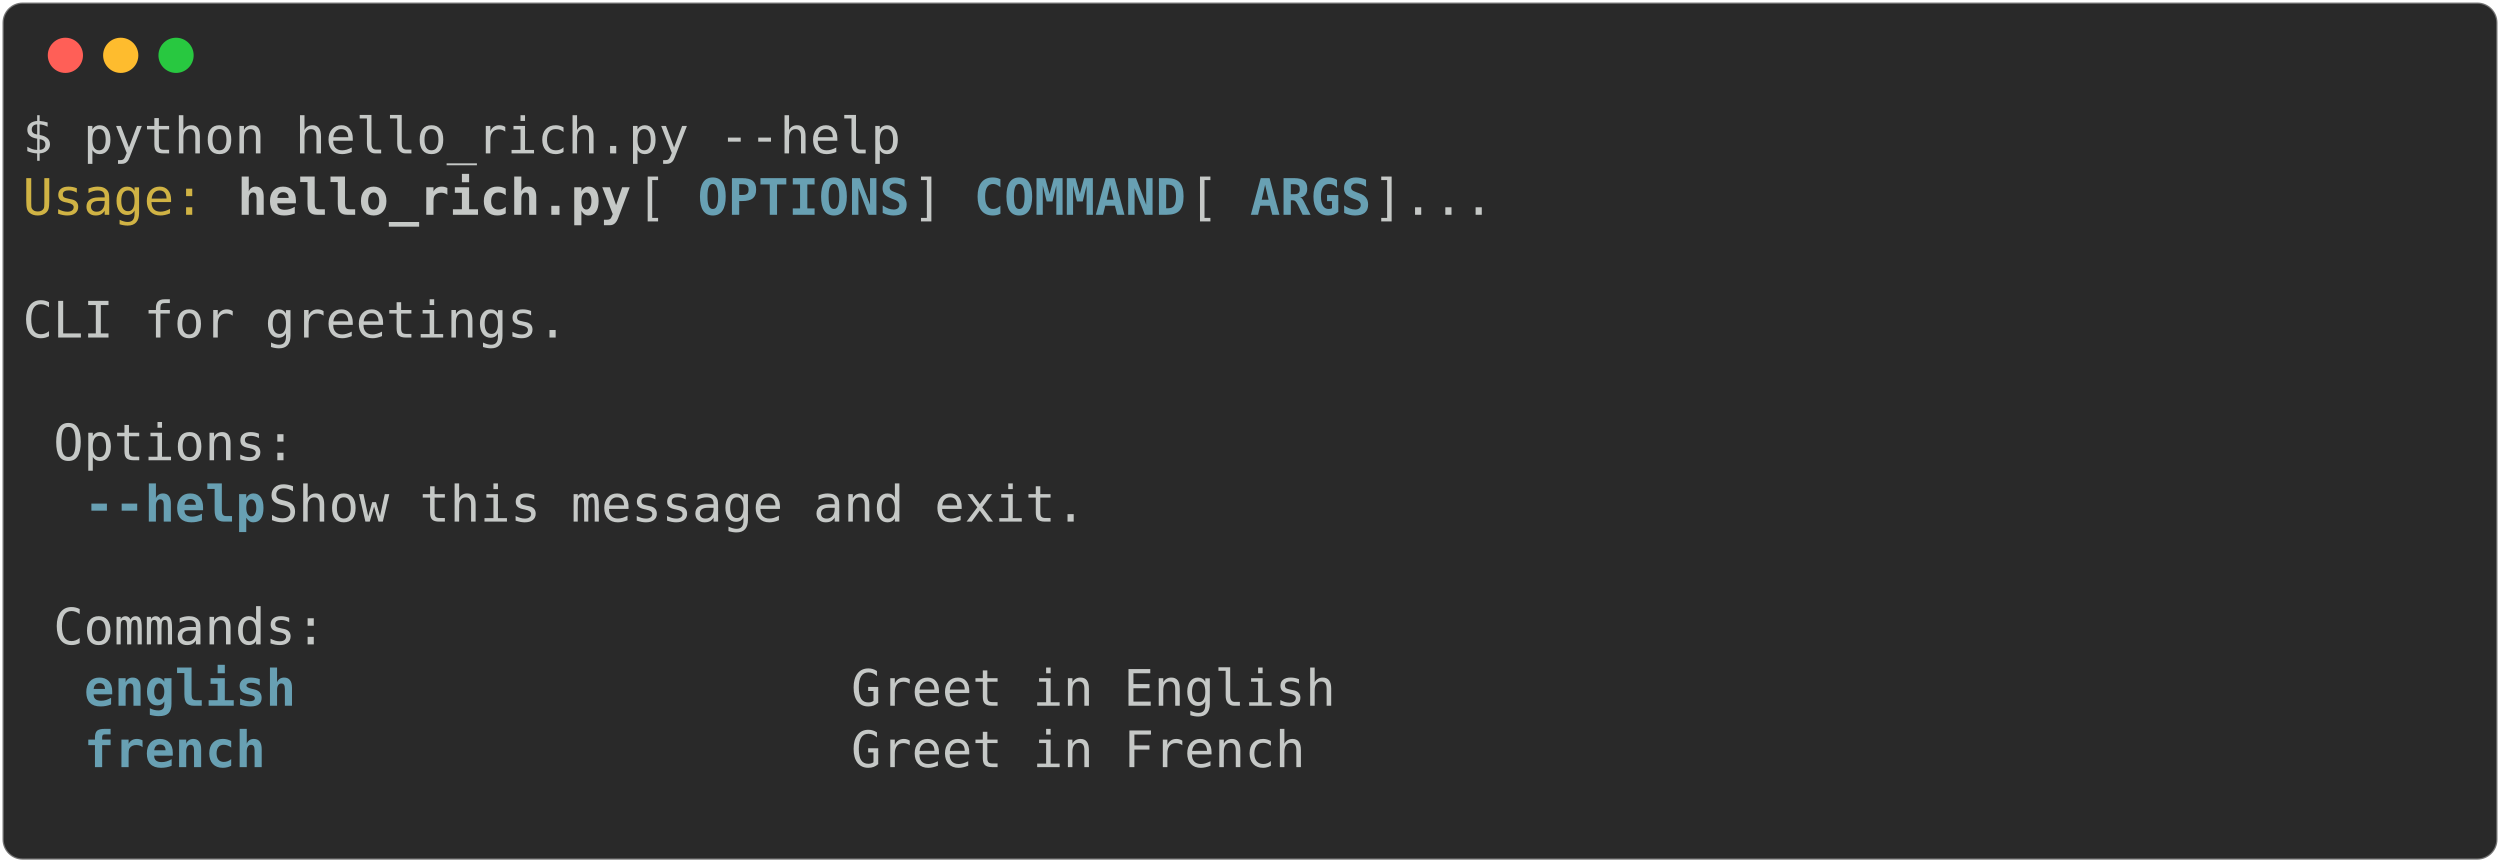
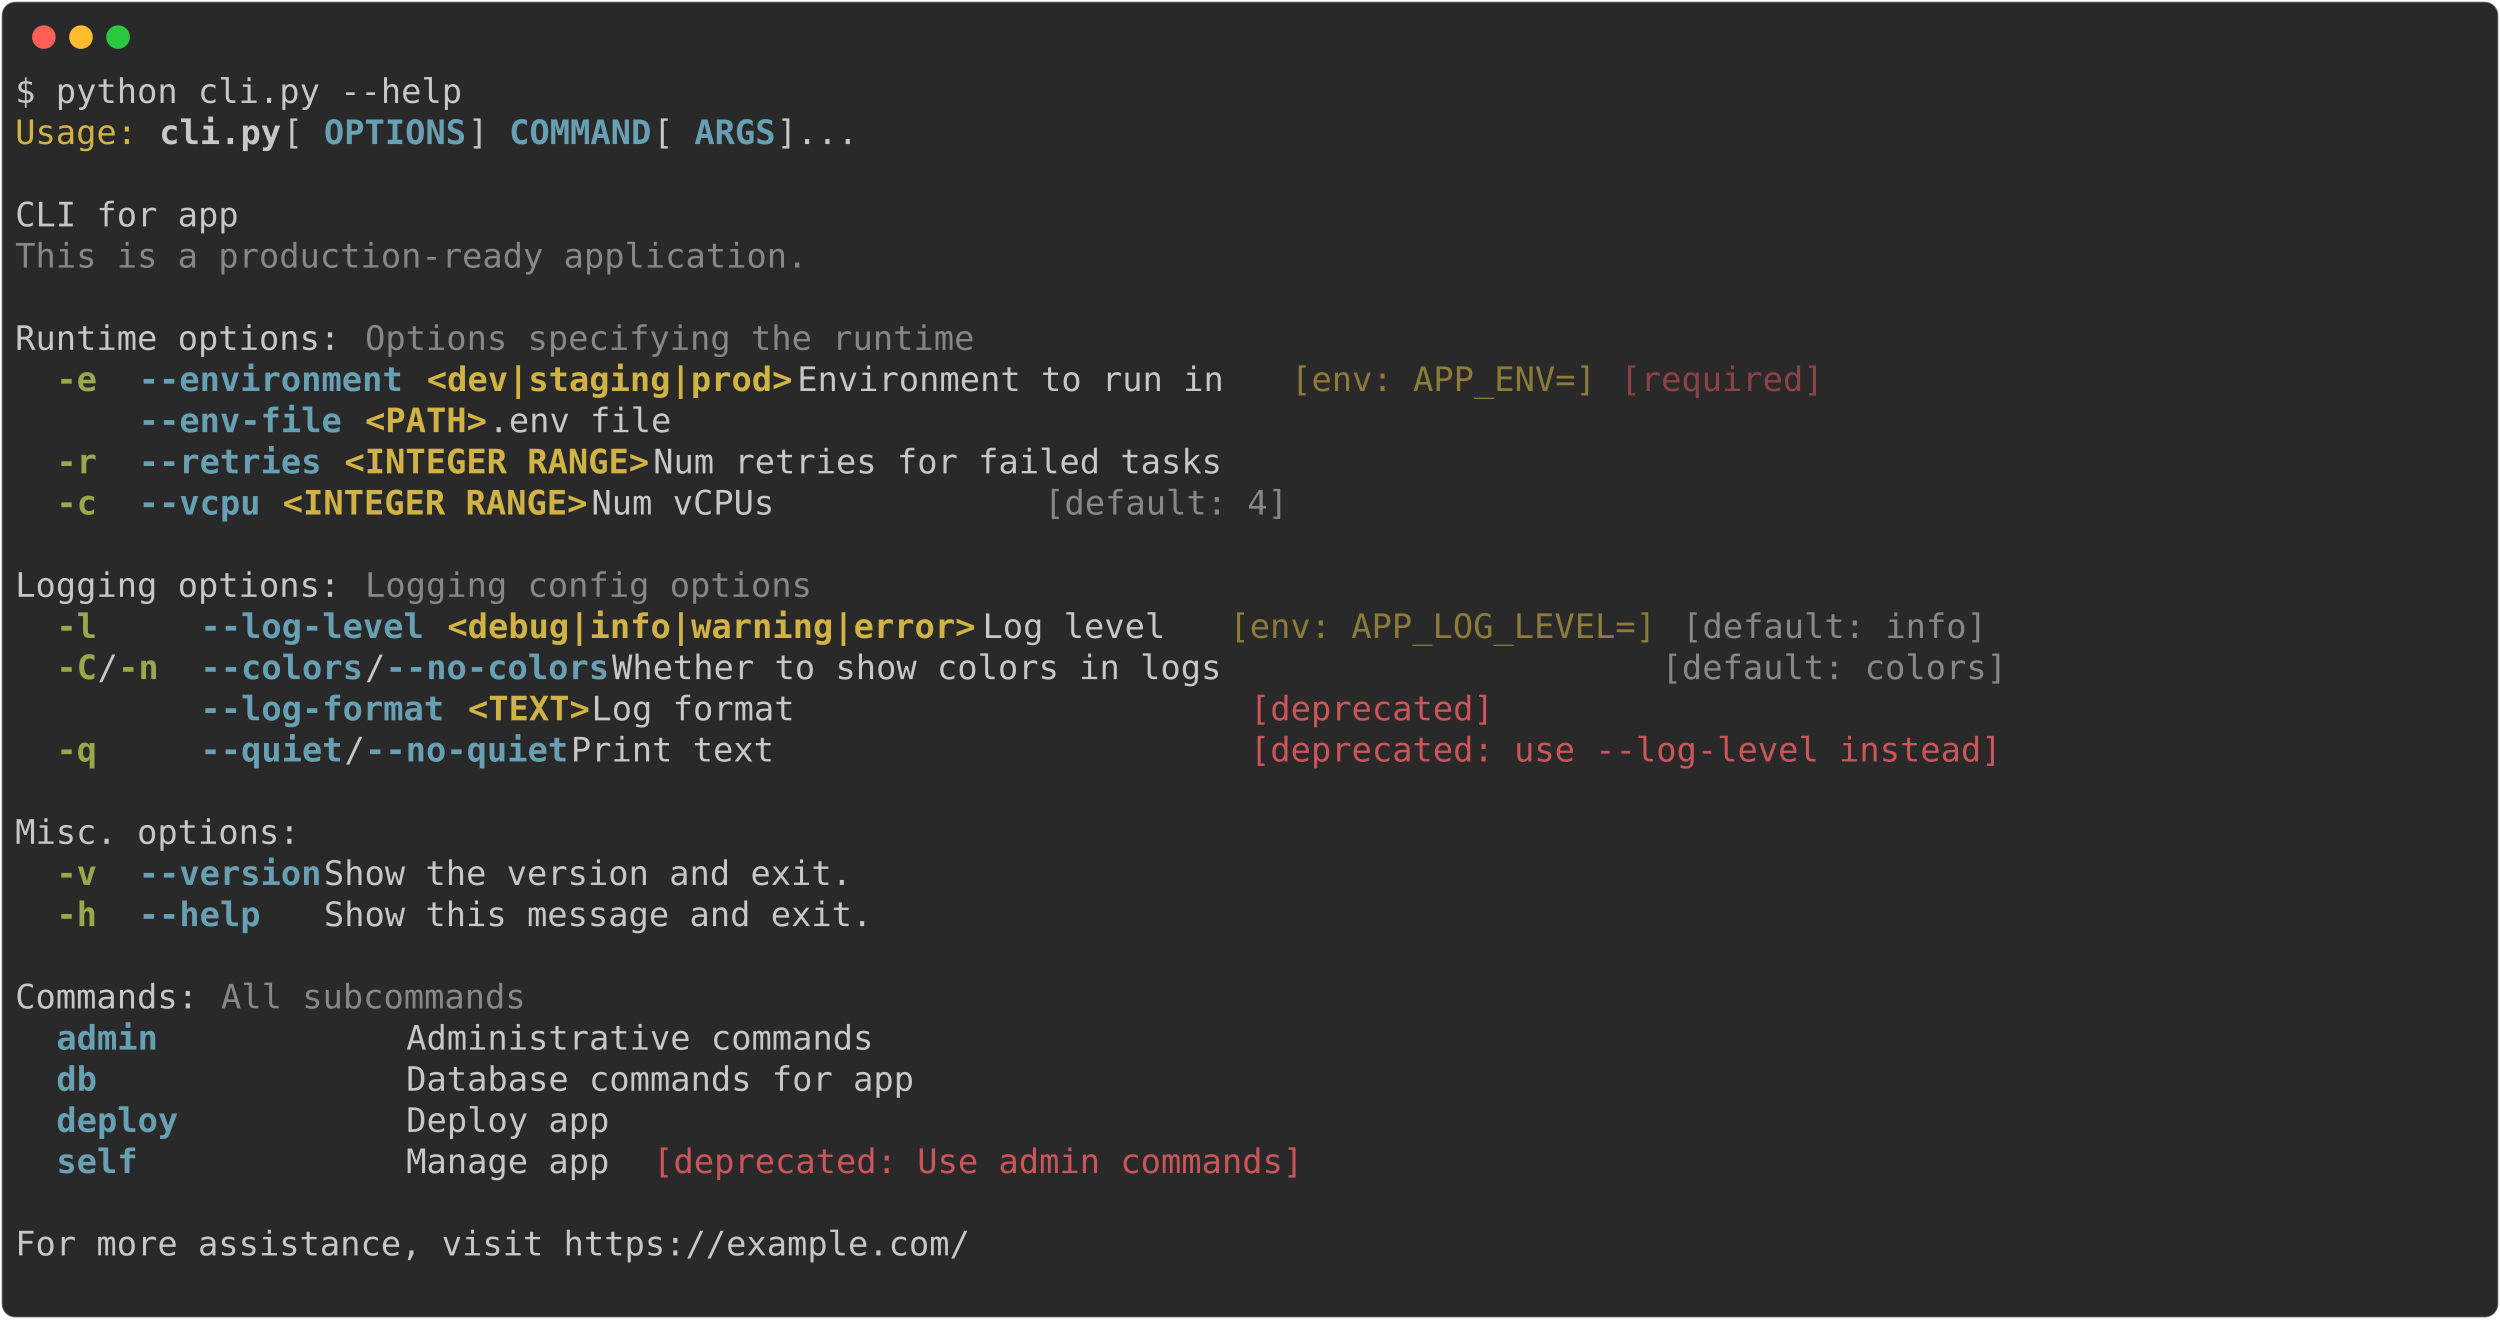
- <svg xmlns="http://www.w3.org/2000/svg" class="rich-terminal" viewBox="0 0 994 342.8">
+ <svg xmlns="http://www.w3.org/2000/svg" class="rich-terminal" viewBox="0 0 1482 782.0">
  <style>

    @font-face {
        font-family: "Fira Code";
        src: local("FiraCode-Regular"),
                url("https://cdnjs.cloudflare.com/ajax/libs/firacode/6.2.0/woff2/FiraCode-Regular.woff2") format("woff2"),
                url("https://cdnjs.cloudflare.com/ajax/libs/firacode/6.2.0/woff/FiraCode-Regular.woff") format("woff");
        font-style: normal;
        font-weight: 400;
    }
    @font-face {
        font-family: "Fira Code";
        src: local("FiraCode-Bold"),
                url("https://cdnjs.cloudflare.com/ajax/libs/firacode/6.2.0/woff2/FiraCode-Bold.woff2") format("woff2"),
                url("https://cdnjs.cloudflare.com/ajax/libs/firacode/6.2.0/woff/FiraCode-Bold.woff") format("woff");
        font-style: bold;
        font-weight: 700;
    }

-     .terminal-1393376445-matrix {
+     .terminal-2220432185-matrix {
        font-family: Fira Code, monospace;
        font-size: 20px;
        line-height: 24.4px;
        font-variant-east-asian: full-width;
    }

-     .terminal-1393376445-title {
+     .terminal-2220432185-title {
        font-size: 18px;
        font-weight: bold;
        font-family: arial;
    }

-     .terminal-1393376445-r1 { fill: #c5c8c6 }
- .terminal-1393376445-r2 { fill: #d0b344 }
- .terminal-1393376445-r3 { fill: #c5c8c6;font-weight: bold }
- .terminal-1393376445-r4 { fill: #68a0b3;font-weight: bold }
- .terminal-1393376445-r5 { fill: #868887 }
+     .terminal-2220432185-r1 { fill: #c5c8c6 }
+ .terminal-2220432185-r2 { fill: #d0b344 }
+ .terminal-2220432185-r3 { fill: #c5c8c6;font-weight: bold }
+ .terminal-2220432185-r4 { fill: #68a0b3;font-weight: bold }
+ .terminal-2220432185-r5 { fill: #868887 }
+ .terminal-2220432185-r6 { fill: #98a84b;font-weight: bold }
+ .terminal-2220432185-r7 { fill: #d0b344;font-weight: bold }
+ .terminal-2220432185-r8 { fill: #8d7b39 }
+ .terminal-2220432185-r9 { fill: #8a4346 }
+ .terminal-2220432185-r10 { fill: #cc555a }
    </style>
  <defs>
-     <clipPath id="terminal-1393376445-clip-terminal">
-       <rect x="0" y="0" width="975.0" height="291.8" />
-     </clipPath>
-     <clipPath id="terminal-1393376445-line-0">
-       <rect x="0" y="1.5" width="976" height="24.65" />
-     </clipPath>
-     <clipPath id="terminal-1393376445-line-1">
-       <rect x="0" y="25.9" width="976" height="24.65" />
-     </clipPath>
-     <clipPath id="terminal-1393376445-line-2">
-       <rect x="0" y="50.3" width="976" height="24.65" />
-     </clipPath>
-     <clipPath id="terminal-1393376445-line-3">
-       <rect x="0" y="74.7" width="976" height="24.65" />
-     </clipPath>
-     <clipPath id="terminal-1393376445-line-4">
-       <rect x="0" y="99.1" width="976" height="24.65" />
-     </clipPath>
-     <clipPath id="terminal-1393376445-line-5">
-       <rect x="0" y="123.5" width="976" height="24.65" />
-     </clipPath>
-     <clipPath id="terminal-1393376445-line-6">
-       <rect x="0" y="147.9" width="976" height="24.65" />
-     </clipPath>
-     <clipPath id="terminal-1393376445-line-7">
-       <rect x="0" y="172.3" width="976" height="24.65" />
-     </clipPath>
-     <clipPath id="terminal-1393376445-line-8">
-       <rect x="0" y="196.7" width="976" height="24.65" />
-     </clipPath>
-     <clipPath id="terminal-1393376445-line-9">
-       <rect x="0" y="221.1" width="976" height="24.65" />
-     </clipPath>
-     <clipPath id="terminal-1393376445-line-10">
-       <rect x="0" y="245.5" width="976" height="24.65" />
+     <clipPath id="terminal-2220432185-clip-terminal">
+       <rect x="0" y="0" width="1463.0" height="731.0" />
+     </clipPath>
+     <clipPath id="terminal-2220432185-line-0">
+       <rect x="0" y="1.5" width="1464" height="24.65" />
+     </clipPath>
+     <clipPath id="terminal-2220432185-line-1">
+       <rect x="0" y="25.9" width="1464" height="24.65" />
+     </clipPath>
+     <clipPath id="terminal-2220432185-line-2">
+       <rect x="0" y="50.3" width="1464" height="24.65" />
+     </clipPath>
+     <clipPath id="terminal-2220432185-line-3">
+       <rect x="0" y="74.7" width="1464" height="24.65" />
+     </clipPath>
+     <clipPath id="terminal-2220432185-line-4">
+       <rect x="0" y="99.1" width="1464" height="24.65" />
+     </clipPath>
+     <clipPath id="terminal-2220432185-line-5">
+       <rect x="0" y="123.5" width="1464" height="24.65" />
+     </clipPath>
+     <clipPath id="terminal-2220432185-line-6">
+       <rect x="0" y="147.9" width="1464" height="24.65" />
+     </clipPath>
+     <clipPath id="terminal-2220432185-line-7">
+       <rect x="0" y="172.3" width="1464" height="24.65" />
+     </clipPath>
+     <clipPath id="terminal-2220432185-line-8">
+       <rect x="0" y="196.7" width="1464" height="24.65" />
+     </clipPath>
+     <clipPath id="terminal-2220432185-line-9">
+       <rect x="0" y="221.1" width="1464" height="24.65" />
+     </clipPath>
+     <clipPath id="terminal-2220432185-line-10">
+       <rect x="0" y="245.5" width="1464" height="24.65" />
+     </clipPath>
+     <clipPath id="terminal-2220432185-line-11">
+       <rect x="0" y="269.9" width="1464" height="24.65" />
+     </clipPath>
+     <clipPath id="terminal-2220432185-line-12">
+       <rect x="0" y="294.3" width="1464" height="24.65" />
+     </clipPath>
+     <clipPath id="terminal-2220432185-line-13">
+       <rect x="0" y="318.7" width="1464" height="24.65" />
+     </clipPath>
+     <clipPath id="terminal-2220432185-line-14">
+       <rect x="0" y="343.1" width="1464" height="24.65" />
+     </clipPath>
+     <clipPath id="terminal-2220432185-line-15">
+       <rect x="0" y="367.5" width="1464" height="24.65" />
+     </clipPath>
+     <clipPath id="terminal-2220432185-line-16">
+       <rect x="0" y="391.9" width="1464" height="24.65" />
+     </clipPath>
+     <clipPath id="terminal-2220432185-line-17">
+       <rect x="0" y="416.3" width="1464" height="24.65" />
+     </clipPath>
+     <clipPath id="terminal-2220432185-line-18">
+       <rect x="0" y="440.7" width="1464" height="24.65" />
+     </clipPath>
+     <clipPath id="terminal-2220432185-line-19">
+       <rect x="0" y="465.1" width="1464" height="24.65" />
+     </clipPath>
+     <clipPath id="terminal-2220432185-line-20">
+       <rect x="0" y="489.5" width="1464" height="24.65" />
+     </clipPath>
+     <clipPath id="terminal-2220432185-line-21">
+       <rect x="0" y="513.9" width="1464" height="24.65" />
+     </clipPath>
+     <clipPath id="terminal-2220432185-line-22">
+       <rect x="0" y="538.3" width="1464" height="24.65" />
+     </clipPath>
+     <clipPath id="terminal-2220432185-line-23">
+       <rect x="0" y="562.7" width="1464" height="24.65" />
+     </clipPath>
+     <clipPath id="terminal-2220432185-line-24">
+       <rect x="0" y="587.1" width="1464" height="24.65" />
+     </clipPath>
+     <clipPath id="terminal-2220432185-line-25">
+       <rect x="0" y="611.5" width="1464" height="24.65" />
+     </clipPath>
+     <clipPath id="terminal-2220432185-line-26">
+       <rect x="0" y="635.9" width="1464" height="24.65" />
+     </clipPath>
+     <clipPath id="terminal-2220432185-line-27">
+       <rect x="0" y="660.3" width="1464" height="24.65" />
+     </clipPath>
+     <clipPath id="terminal-2220432185-line-28">
+       <rect x="0" y="684.7" width="1464" height="24.65" />
    </clipPath>
  </defs>
-   <rect fill="#292929" stroke="rgba(255,255,255,0.35)" stroke-width="1" x="1" y="1" width="992" height="340.8" rx="8" />
+   <rect fill="#292929" stroke="rgba(255,255,255,0.35)" stroke-width="1" x="1" y="1" width="1480" height="780" rx="8" />
  <g transform="translate(26,22)">
    <circle cx="0" cy="0" r="7" fill="#ff5f57" />
    <circle cx="22" cy="0" r="7" fill="#febc2e" />
    <circle cx="44" cy="0" r="7" fill="#28c840" />
  </g>
-   <g transform="translate(9, 41)" clip-path="url(#terminal-1393376445-clip-terminal)">
-     <g class="terminal-1393376445-matrix">
-       <text class="terminal-1393376445-r1" x="0" y="20" textLength="353.8" clip-path="url(#terminal-1393376445-line-0)">$ python hello_rich.py --help</text>
-       <text class="terminal-1393376445-r1" x="976" y="20" textLength="12.2" clip-path="url(#terminal-1393376445-line-0)">
- </text>
-       <text class="terminal-1393376445-r2" x="0" y="44.4" textLength="73.2" clip-path="url(#terminal-1393376445-line-1)">Usage:</text>
-       <text class="terminal-1393376445-r3" x="85.4" y="44.4" textLength="158.6" clip-path="url(#terminal-1393376445-line-1)">hello_rich.py</text>
-       <text class="terminal-1393376445-r1" x="244" y="44.4" textLength="24.4" clip-path="url(#terminal-1393376445-line-1)"> [</text>
-       <text class="terminal-1393376445-r4" x="268.4" y="44.4" textLength="85.4" clip-path="url(#terminal-1393376445-line-1)">OPTIONS</text>
-       <text class="terminal-1393376445-r1" x="353.8" y="44.4" textLength="24.4" clip-path="url(#terminal-1393376445-line-1)">] </text>
-       <text class="terminal-1393376445-r4" x="378.2" y="44.4" textLength="85.4" clip-path="url(#terminal-1393376445-line-1)">COMMAND</text>
-       <text class="terminal-1393376445-r1" x="463.6" y="44.4" textLength="24.4" clip-path="url(#terminal-1393376445-line-1)"> [</text>
-       <text class="terminal-1393376445-r4" x="488" y="44.4" textLength="48.8" clip-path="url(#terminal-1393376445-line-1)">ARGS</text>
-       <text class="terminal-1393376445-r1" x="536.8" y="44.4" textLength="439.2" clip-path="url(#terminal-1393376445-line-1)">]...                                </text>
-       <text class="terminal-1393376445-r1" x="976" y="44.4" textLength="12.2" clip-path="url(#terminal-1393376445-line-1)">
- </text>
-       <text class="terminal-1393376445-r1" x="976" y="68.8" textLength="12.2" clip-path="url(#terminal-1393376445-line-2)">
- </text>
-       <text class="terminal-1393376445-r1" x="0" y="93.2" textLength="976" clip-path="url(#terminal-1393376445-line-3)"> CLI for greetings.                                                             </text>
-       <text class="terminal-1393376445-r1" x="976" y="93.2" textLength="12.2" clip-path="url(#terminal-1393376445-line-3)">
- </text>
-       <text class="terminal-1393376445-r1" x="976" y="117.6" textLength="12.2" clip-path="url(#terminal-1393376445-line-4)">
- </text>
-       <text class="terminal-1393376445-r1" x="12.2" y="142" textLength="97.6" clip-path="url(#terminal-1393376445-line-5)">Options:</text>
-       <text class="terminal-1393376445-r1" x="976" y="142" textLength="12.2" clip-path="url(#terminal-1393376445-line-5)">
- </text>
-       <text class="terminal-1393376445-r4" x="24.4" y="166.4" textLength="73.2" clip-path="url(#terminal-1393376445-line-6)">--help</text>
-       <text class="terminal-1393376445-r1" x="97.6" y="166.4" textLength="866.2" clip-path="url(#terminal-1393376445-line-6)">  Show this message and exit.                                          </text>
-       <text class="terminal-1393376445-r1" x="976" y="166.4" textLength="12.2" clip-path="url(#terminal-1393376445-line-6)">
- </text>
-       <text class="terminal-1393376445-r1" x="976" y="190.8" textLength="12.2" clip-path="url(#terminal-1393376445-line-7)">
- </text>
-       <text class="terminal-1393376445-r1" x="12.2" y="215.2" textLength="109.8" clip-path="url(#terminal-1393376445-line-8)">Commands:</text>
-       <text class="terminal-1393376445-r1" x="976" y="215.2" textLength="12.2" clip-path="url(#terminal-1393376445-line-8)">
- </text>
-       <text class="terminal-1393376445-r4" x="24.4" y="239.6" textLength="292.8" clip-path="url(#terminal-1393376445-line-9)">english                 </text>
-       <text class="terminal-1393376445-r1" x="329.4" y="239.6" textLength="634.4" clip-path="url(#terminal-1393376445-line-9)"> Greet in English                                   </text>
-       <text class="terminal-1393376445-r1" x="976" y="239.6" textLength="12.2" clip-path="url(#terminal-1393376445-line-9)">
- </text>
-       <text class="terminal-1393376445-r4" x="24.4" y="264" textLength="292.8" clip-path="url(#terminal-1393376445-line-10)">french                  </text>
-       <text class="terminal-1393376445-r1" x="329.4" y="264" textLength="634.4" clip-path="url(#terminal-1393376445-line-10)"> Greet in French                                    </text>
-       <text class="terminal-1393376445-r1" x="976" y="264" textLength="12.2" clip-path="url(#terminal-1393376445-line-10)">
- </text>
-       <text class="terminal-1393376445-r1" x="976" y="288.4" textLength="12.2" clip-path="url(#terminal-1393376445-line-11)">
+   <g transform="translate(9, 41)" clip-path="url(#terminal-2220432185-clip-terminal)">
+     <g class="terminal-2220432185-matrix">
+       <text class="terminal-2220432185-r1" x="0" y="20" textLength="268.4" clip-path="url(#terminal-2220432185-line-0)">$ python cli.py --help</text>
+       <text class="terminal-2220432185-r1" x="1464" y="20" textLength="12.2" clip-path="url(#terminal-2220432185-line-0)">
+ </text>
+       <text class="terminal-2220432185-r2" x="0" y="44.4" textLength="73.2" clip-path="url(#terminal-2220432185-line-1)">Usage:</text>
+       <text class="terminal-2220432185-r3" x="85.4" y="44.4" textLength="73.2" clip-path="url(#terminal-2220432185-line-1)">cli.py</text>
+       <text class="terminal-2220432185-r1" x="158.6" y="44.4" textLength="24.4" clip-path="url(#terminal-2220432185-line-1)"> [</text>
+       <text class="terminal-2220432185-r4" x="183" y="44.4" textLength="85.4" clip-path="url(#terminal-2220432185-line-1)">OPTIONS</text>
+       <text class="terminal-2220432185-r1" x="268.4" y="44.4" textLength="24.4" clip-path="url(#terminal-2220432185-line-1)">] </text>
+       <text class="terminal-2220432185-r4" x="292.8" y="44.4" textLength="85.4" clip-path="url(#terminal-2220432185-line-1)">COMMAND</text>
+       <text class="terminal-2220432185-r1" x="378.2" y="44.4" textLength="24.4" clip-path="url(#terminal-2220432185-line-1)"> [</text>
+       <text class="terminal-2220432185-r4" x="402.6" y="44.4" textLength="48.8" clip-path="url(#terminal-2220432185-line-1)">ARGS</text>
+       <text class="terminal-2220432185-r1" x="451.4" y="44.4" textLength="1012.6" clip-path="url(#terminal-2220432185-line-1)">]...                                                                               </text>
+       <text class="terminal-2220432185-r1" x="1464" y="44.4" textLength="12.2" clip-path="url(#terminal-2220432185-line-1)">
+ </text>
+       <text class="terminal-2220432185-r1" x="1464" y="68.8" textLength="12.2" clip-path="url(#terminal-2220432185-line-2)">
+ </text>
+       <text class="terminal-2220432185-r1" x="0" y="93.2" textLength="1464" clip-path="url(#terminal-2220432185-line-3)">CLI for app                                                                                                             </text>
+       <text class="terminal-2220432185-r1" x="1464" y="93.2" textLength="12.2" clip-path="url(#terminal-2220432185-line-3)">
+ </text>
+       <text class="terminal-2220432185-r5" x="0" y="117.6" textLength="475.8" clip-path="url(#terminal-2220432185-line-4)">This is a production-ready application.</text>
+       <text class="terminal-2220432185-r1" x="1464" y="117.6" textLength="12.2" clip-path="url(#terminal-2220432185-line-4)">
+ </text>
+       <text class="terminal-2220432185-r1" x="1464" y="142" textLength="12.2" clip-path="url(#terminal-2220432185-line-5)">
+ </text>
+       <text class="terminal-2220432185-r1" x="0" y="166.4" textLength="195.2" clip-path="url(#terminal-2220432185-line-6)">Runtime options:</text>
+       <text class="terminal-2220432185-r5" x="207.4" y="166.4" textLength="366" clip-path="url(#terminal-2220432185-line-6)">Options specifying the runtime</text>
+       <text class="terminal-2220432185-r1" x="1464" y="166.4" textLength="12.2" clip-path="url(#terminal-2220432185-line-6)">
+ </text>
+       <text class="terminal-2220432185-r6" x="24.4" y="190.8" textLength="24.4" clip-path="url(#terminal-2220432185-line-7)">-e</text>
+       <text class="terminal-2220432185-r4" x="73.2" y="190.8" textLength="158.6" clip-path="url(#terminal-2220432185-line-7)">--environment</text>
+       <text class="terminal-2220432185-r7" x="244" y="190.8" textLength="219.6" clip-path="url(#terminal-2220432185-line-7)">&lt;dev|staging|prod&gt;</text>
+       <text class="terminal-2220432185-r1" x="463.6" y="190.8" textLength="292.8" clip-path="url(#terminal-2220432185-line-7)">  Environment to run in </text>
+       <text class="terminal-2220432185-r8" x="756.4" y="190.8" textLength="183" clip-path="url(#terminal-2220432185-line-7)">[env: APP_ENV=]</text>
+       <text class="terminal-2220432185-r9" x="951.6" y="190.8" textLength="122" clip-path="url(#terminal-2220432185-line-7)">[required]</text>
+       <text class="terminal-2220432185-r1" x="1464" y="190.8" textLength="12.2" clip-path="url(#terminal-2220432185-line-7)">
+ </text>
+       <text class="terminal-2220432185-r4" x="73.2" y="215.2" textLength="122" clip-path="url(#terminal-2220432185-line-8)">--env-file</text>
+       <text class="terminal-2220432185-r7" x="207.4" y="215.2" textLength="73.2" clip-path="url(#terminal-2220432185-line-8)">&lt;PATH&gt;</text>
+       <text class="terminal-2220432185-r1" x="280.6" y="215.2" textLength="1171.2" clip-path="url(#terminal-2220432185-line-8)">                 .env file                                                                      </text>
+       <text class="terminal-2220432185-r1" x="1464" y="215.2" textLength="12.2" clip-path="url(#terminal-2220432185-line-8)">
+ </text>
+       <text class="terminal-2220432185-r6" x="24.4" y="239.6" textLength="24.4" clip-path="url(#terminal-2220432185-line-9)">-r</text>
+       <text class="terminal-2220432185-r4" x="73.2" y="239.6" textLength="109.8" clip-path="url(#terminal-2220432185-line-9)">--retries</text>
+       <text class="terminal-2220432185-r7" x="195.2" y="239.6" textLength="183" clip-path="url(#terminal-2220432185-line-9)">&lt;INTEGER RANGE&gt;</text>
+       <text class="terminal-2220432185-r1" x="378.2" y="239.6" textLength="1073.6" clip-path="url(#terminal-2220432185-line-9)">         Num retries for failed tasks                                                   </text>
+       <text class="terminal-2220432185-r1" x="1464" y="239.6" textLength="12.2" clip-path="url(#terminal-2220432185-line-9)">
+ </text>
+       <text class="terminal-2220432185-r6" x="24.4" y="264" textLength="24.4" clip-path="url(#terminal-2220432185-line-10)">-c</text>
+       <text class="terminal-2220432185-r4" x="73.2" y="264" textLength="73.2" clip-path="url(#terminal-2220432185-line-10)">--vcpu</text>
+       <text class="terminal-2220432185-r7" x="158.6" y="264" textLength="183" clip-path="url(#terminal-2220432185-line-10)">&lt;INTEGER RANGE&gt;</text>
+       <text class="terminal-2220432185-r1" x="341.6" y="264" textLength="268.4" clip-path="url(#terminal-2220432185-line-10)">            Num vCPUs </text>
+       <text class="terminal-2220432185-r5" x="610" y="264" textLength="146.4" clip-path="url(#terminal-2220432185-line-10)">[default: 4]</text>
+       <text class="terminal-2220432185-r1" x="1464" y="264" textLength="12.2" clip-path="url(#terminal-2220432185-line-10)">
+ </text>
+       <text class="terminal-2220432185-r1" x="1464" y="288.4" textLength="12.2" clip-path="url(#terminal-2220432185-line-11)">
+ </text>
+       <text class="terminal-2220432185-r1" x="0" y="312.8" textLength="195.2" clip-path="url(#terminal-2220432185-line-12)">Logging options:</text>
+       <text class="terminal-2220432185-r5" x="207.4" y="312.8" textLength="268.4" clip-path="url(#terminal-2220432185-line-12)">Logging config options</text>
+       <text class="terminal-2220432185-r1" x="1464" y="312.8" textLength="12.2" clip-path="url(#terminal-2220432185-line-12)">
+ </text>
+       <text class="terminal-2220432185-r6" x="24.4" y="337.2" textLength="61" clip-path="url(#terminal-2220432185-line-13)">-l   </text>
+       <text class="terminal-2220432185-r4" x="109.8" y="337.2" textLength="134.2" clip-path="url(#terminal-2220432185-line-13)">--log-level</text>
+       <text class="terminal-2220432185-r7" x="256.2" y="337.2" textLength="317.2" clip-path="url(#terminal-2220432185-line-13)">&lt;debug|info|warning|error&gt;</text>
+       <text class="terminal-2220432185-r1" x="573.4" y="337.2" textLength="146.4" clip-path="url(#terminal-2220432185-line-13)">  Log level </text>
+       <text class="terminal-2220432185-r8" x="719.8" y="337.2" textLength="256.2" clip-path="url(#terminal-2220432185-line-13)">[env: APP_LOG_LEVEL=]</text>
+       <text class="terminal-2220432185-r5" x="988.2" y="337.2" textLength="183" clip-path="url(#terminal-2220432185-line-13)">[default: info]</text>
+       <text class="terminal-2220432185-r1" x="1464" y="337.2" textLength="12.2" clip-path="url(#terminal-2220432185-line-13)">
+ </text>
+       <text class="terminal-2220432185-r6" x="24.4" y="361.6" textLength="24.4" clip-path="url(#terminal-2220432185-line-14)">-C</text>
+       <text class="terminal-2220432185-r1" x="48.8" y="361.6" textLength="12.2" clip-path="url(#terminal-2220432185-line-14)">/</text>
+       <text class="terminal-2220432185-r6" x="61" y="361.6" textLength="24.4" clip-path="url(#terminal-2220432185-line-14)">-n</text>
+       <text class="terminal-2220432185-r4" x="109.8" y="361.6" textLength="97.6" clip-path="url(#terminal-2220432185-line-14)">--colors</text>
+       <text class="terminal-2220432185-r1" x="207.4" y="361.6" textLength="12.2" clip-path="url(#terminal-2220432185-line-14)">/</text>
+       <text class="terminal-2220432185-r4" x="219.6" y="361.6" textLength="134.2" clip-path="url(#terminal-2220432185-line-14)">--no-colors</text>
+       <text class="terminal-2220432185-r1" x="353.8" y="361.6" textLength="622.2" clip-path="url(#terminal-2220432185-line-14)">                    Whether to show colors in logs </text>
+       <text class="terminal-2220432185-r5" x="976" y="361.6" textLength="207.4" clip-path="url(#terminal-2220432185-line-14)">[default: colors]</text>
+       <text class="terminal-2220432185-r1" x="1464" y="361.6" textLength="12.2" clip-path="url(#terminal-2220432185-line-14)">
+ </text>
+       <text class="terminal-2220432185-r4" x="109.8" y="386" textLength="146.4" clip-path="url(#terminal-2220432185-line-15)">--log-format</text>
+       <text class="terminal-2220432185-r7" x="268.4" y="386" textLength="73.2" clip-path="url(#terminal-2220432185-line-15)">&lt;TEXT&gt;</text>
+       <text class="terminal-2220432185-r1" x="341.6" y="386" textLength="390.4" clip-path="url(#terminal-2220432185-line-15)">                     Log format </text>
+       <text class="terminal-2220432185-r10" x="732" y="386" textLength="146.4" clip-path="url(#terminal-2220432185-line-15)">[deprecated]</text>
+       <text class="terminal-2220432185-r1" x="1464" y="386" textLength="12.2" clip-path="url(#terminal-2220432185-line-15)">
+ </text>
+       <text class="terminal-2220432185-r6" x="24.4" y="410.4" textLength="61" clip-path="url(#terminal-2220432185-line-16)">-q   </text>
+       <text class="terminal-2220432185-r4" x="109.8" y="410.4" textLength="85.4" clip-path="url(#terminal-2220432185-line-16)">--quiet</text>
+       <text class="terminal-2220432185-r1" x="195.2" y="410.4" textLength="12.2" clip-path="url(#terminal-2220432185-line-16)">/</text>
+       <text class="terminal-2220432185-r4" x="207.4" y="410.4" textLength="122" clip-path="url(#terminal-2220432185-line-16)">--no-quiet</text>
+       <text class="terminal-2220432185-r1" x="329.4" y="410.4" textLength="402.6" clip-path="url(#terminal-2220432185-line-16)">                      Print text </text>
+       <text class="terminal-2220432185-r10" x="732" y="410.4" textLength="451.4" clip-path="url(#terminal-2220432185-line-16)">[deprecated: use --log-level instead]</text>
+       <text class="terminal-2220432185-r1" x="1464" y="410.4" textLength="12.2" clip-path="url(#terminal-2220432185-line-16)">
+ </text>
+       <text class="terminal-2220432185-r1" x="1464" y="434.8" textLength="12.2" clip-path="url(#terminal-2220432185-line-17)">
+ </text>
+       <text class="terminal-2220432185-r1" x="0" y="459.2" textLength="170.8" clip-path="url(#terminal-2220432185-line-18)">Misc. options:</text>
+       <text class="terminal-2220432185-r1" x="1464" y="459.2" textLength="12.2" clip-path="url(#terminal-2220432185-line-18)">
+ </text>
+       <text class="terminal-2220432185-r6" x="24.4" y="483.6" textLength="24.4" clip-path="url(#terminal-2220432185-line-19)">-v</text>
+       <text class="terminal-2220432185-r4" x="73.2" y="483.6" textLength="109.8" clip-path="url(#terminal-2220432185-line-19)">--version</text>
+       <text class="terminal-2220432185-r1" x="183" y="483.6" textLength="1268.8" clip-path="url(#terminal-2220432185-line-19)">  Show the version and exit.                                                                            </text>
+       <text class="terminal-2220432185-r1" x="1464" y="483.6" textLength="12.2" clip-path="url(#terminal-2220432185-line-19)">
+ </text>
+       <text class="terminal-2220432185-r6" x="24.4" y="508" textLength="24.4" clip-path="url(#terminal-2220432185-line-20)">-h</text>
+       <text class="terminal-2220432185-r4" x="73.2" y="508" textLength="109.8" clip-path="url(#terminal-2220432185-line-20)">--help   </text>
+       <text class="terminal-2220432185-r1" x="183" y="508" textLength="1268.8" clip-path="url(#terminal-2220432185-line-20)">  Show this message and exit.                                                                           </text>
+       <text class="terminal-2220432185-r1" x="1464" y="508" textLength="12.2" clip-path="url(#terminal-2220432185-line-20)">
+ </text>
+       <text class="terminal-2220432185-r1" x="1464" y="532.4" textLength="12.2" clip-path="url(#terminal-2220432185-line-21)">
+ </text>
+       <text class="terminal-2220432185-r1" x="0" y="556.8" textLength="109.8" clip-path="url(#terminal-2220432185-line-22)">Commands:</text>
+       <text class="terminal-2220432185-r5" x="122" y="556.8" textLength="183" clip-path="url(#terminal-2220432185-line-22)">All subcommands</text>
+       <text class="terminal-2220432185-r1" x="1464" y="556.8" textLength="12.2" clip-path="url(#terminal-2220432185-line-22)">
+ </text>
+       <text class="terminal-2220432185-r4" x="24.4" y="581.2" textLength="195.2" clip-path="url(#terminal-2220432185-line-23)">admin           </text>
+       <text class="terminal-2220432185-r1" x="231.8" y="581.2" textLength="1220" clip-path="url(#terminal-2220432185-line-23)"> Administrative commands                                                                            </text>
+       <text class="terminal-2220432185-r1" x="1464" y="581.2" textLength="12.2" clip-path="url(#terminal-2220432185-line-23)">
+ </text>
+       <text class="terminal-2220432185-r4" x="24.4" y="605.6" textLength="195.2" clip-path="url(#terminal-2220432185-line-24)">db              </text>
+       <text class="terminal-2220432185-r1" x="231.8" y="605.6" textLength="1220" clip-path="url(#terminal-2220432185-line-24)"> Database commands for app                                                                          </text>
+       <text class="terminal-2220432185-r1" x="1464" y="605.6" textLength="12.2" clip-path="url(#terminal-2220432185-line-24)">
+ </text>
+       <text class="terminal-2220432185-r4" x="24.4" y="630" textLength="195.2" clip-path="url(#terminal-2220432185-line-25)">deploy          </text>
+       <text class="terminal-2220432185-r1" x="231.8" y="630" textLength="1220" clip-path="url(#terminal-2220432185-line-25)"> Deploy app                                                                                         </text>
+       <text class="terminal-2220432185-r1" x="1464" y="630" textLength="12.2" clip-path="url(#terminal-2220432185-line-25)">
+ </text>
+       <text class="terminal-2220432185-r4" x="24.4" y="654.4" textLength="195.2" clip-path="url(#terminal-2220432185-line-26)">self            </text>
+       <text class="terminal-2220432185-r1" x="231.8" y="654.4" textLength="146.4" clip-path="url(#terminal-2220432185-line-26)"> Manage app </text>
+       <text class="terminal-2220432185-r10" x="378.2" y="654.4" textLength="390.4" clip-path="url(#terminal-2220432185-line-26)">[deprecated: Use admin commands]</text>
+       <text class="terminal-2220432185-r1" x="1464" y="654.4" textLength="12.2" clip-path="url(#terminal-2220432185-line-26)">
+ </text>
+       <text class="terminal-2220432185-r1" x="1464" y="678.8" textLength="12.2" clip-path="url(#terminal-2220432185-line-27)">
+ </text>
+       <text class="terminal-2220432185-r1" x="0" y="703.2" textLength="1464" clip-path="url(#terminal-2220432185-line-28)">For more assistance, visit https://example.com/                                                                         </text>
+       <text class="terminal-2220432185-r1" x="1464" y="703.2" textLength="12.2" clip-path="url(#terminal-2220432185-line-28)">
+ </text>
+       <text class="terminal-2220432185-r1" x="1464" y="727.6" textLength="12.2" clip-path="url(#terminal-2220432185-line-29)">
</text>
    </g>
  </g>
</svg>
